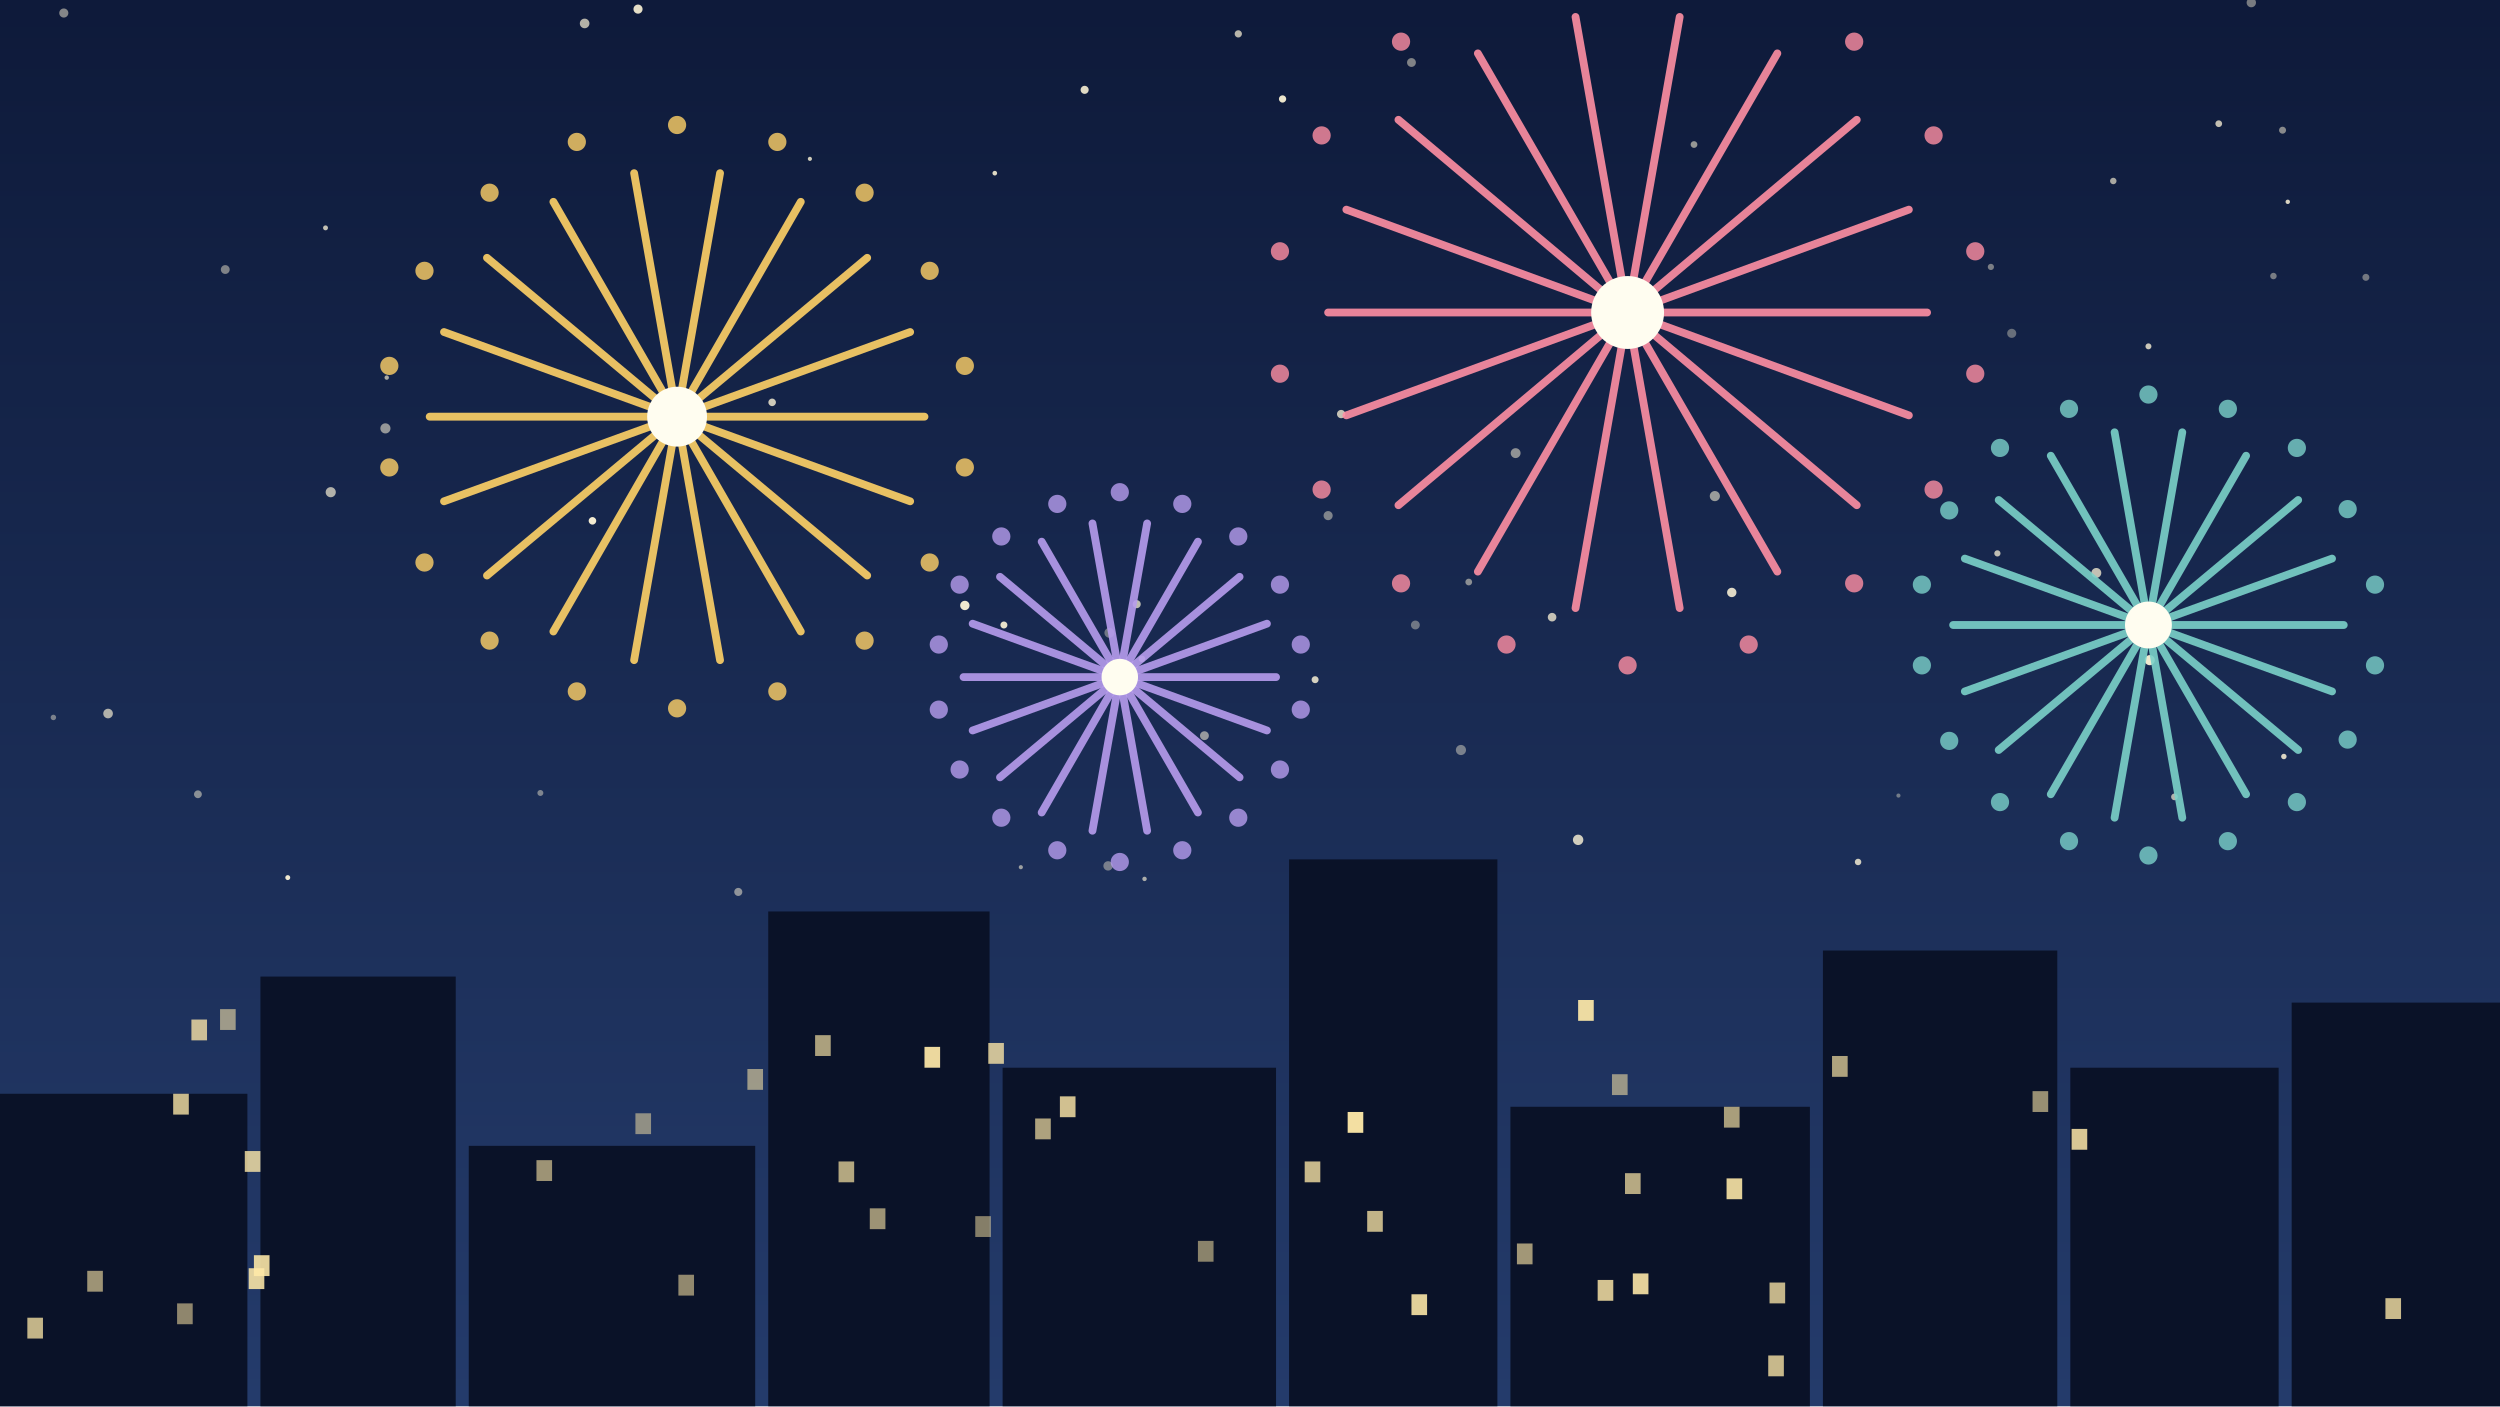
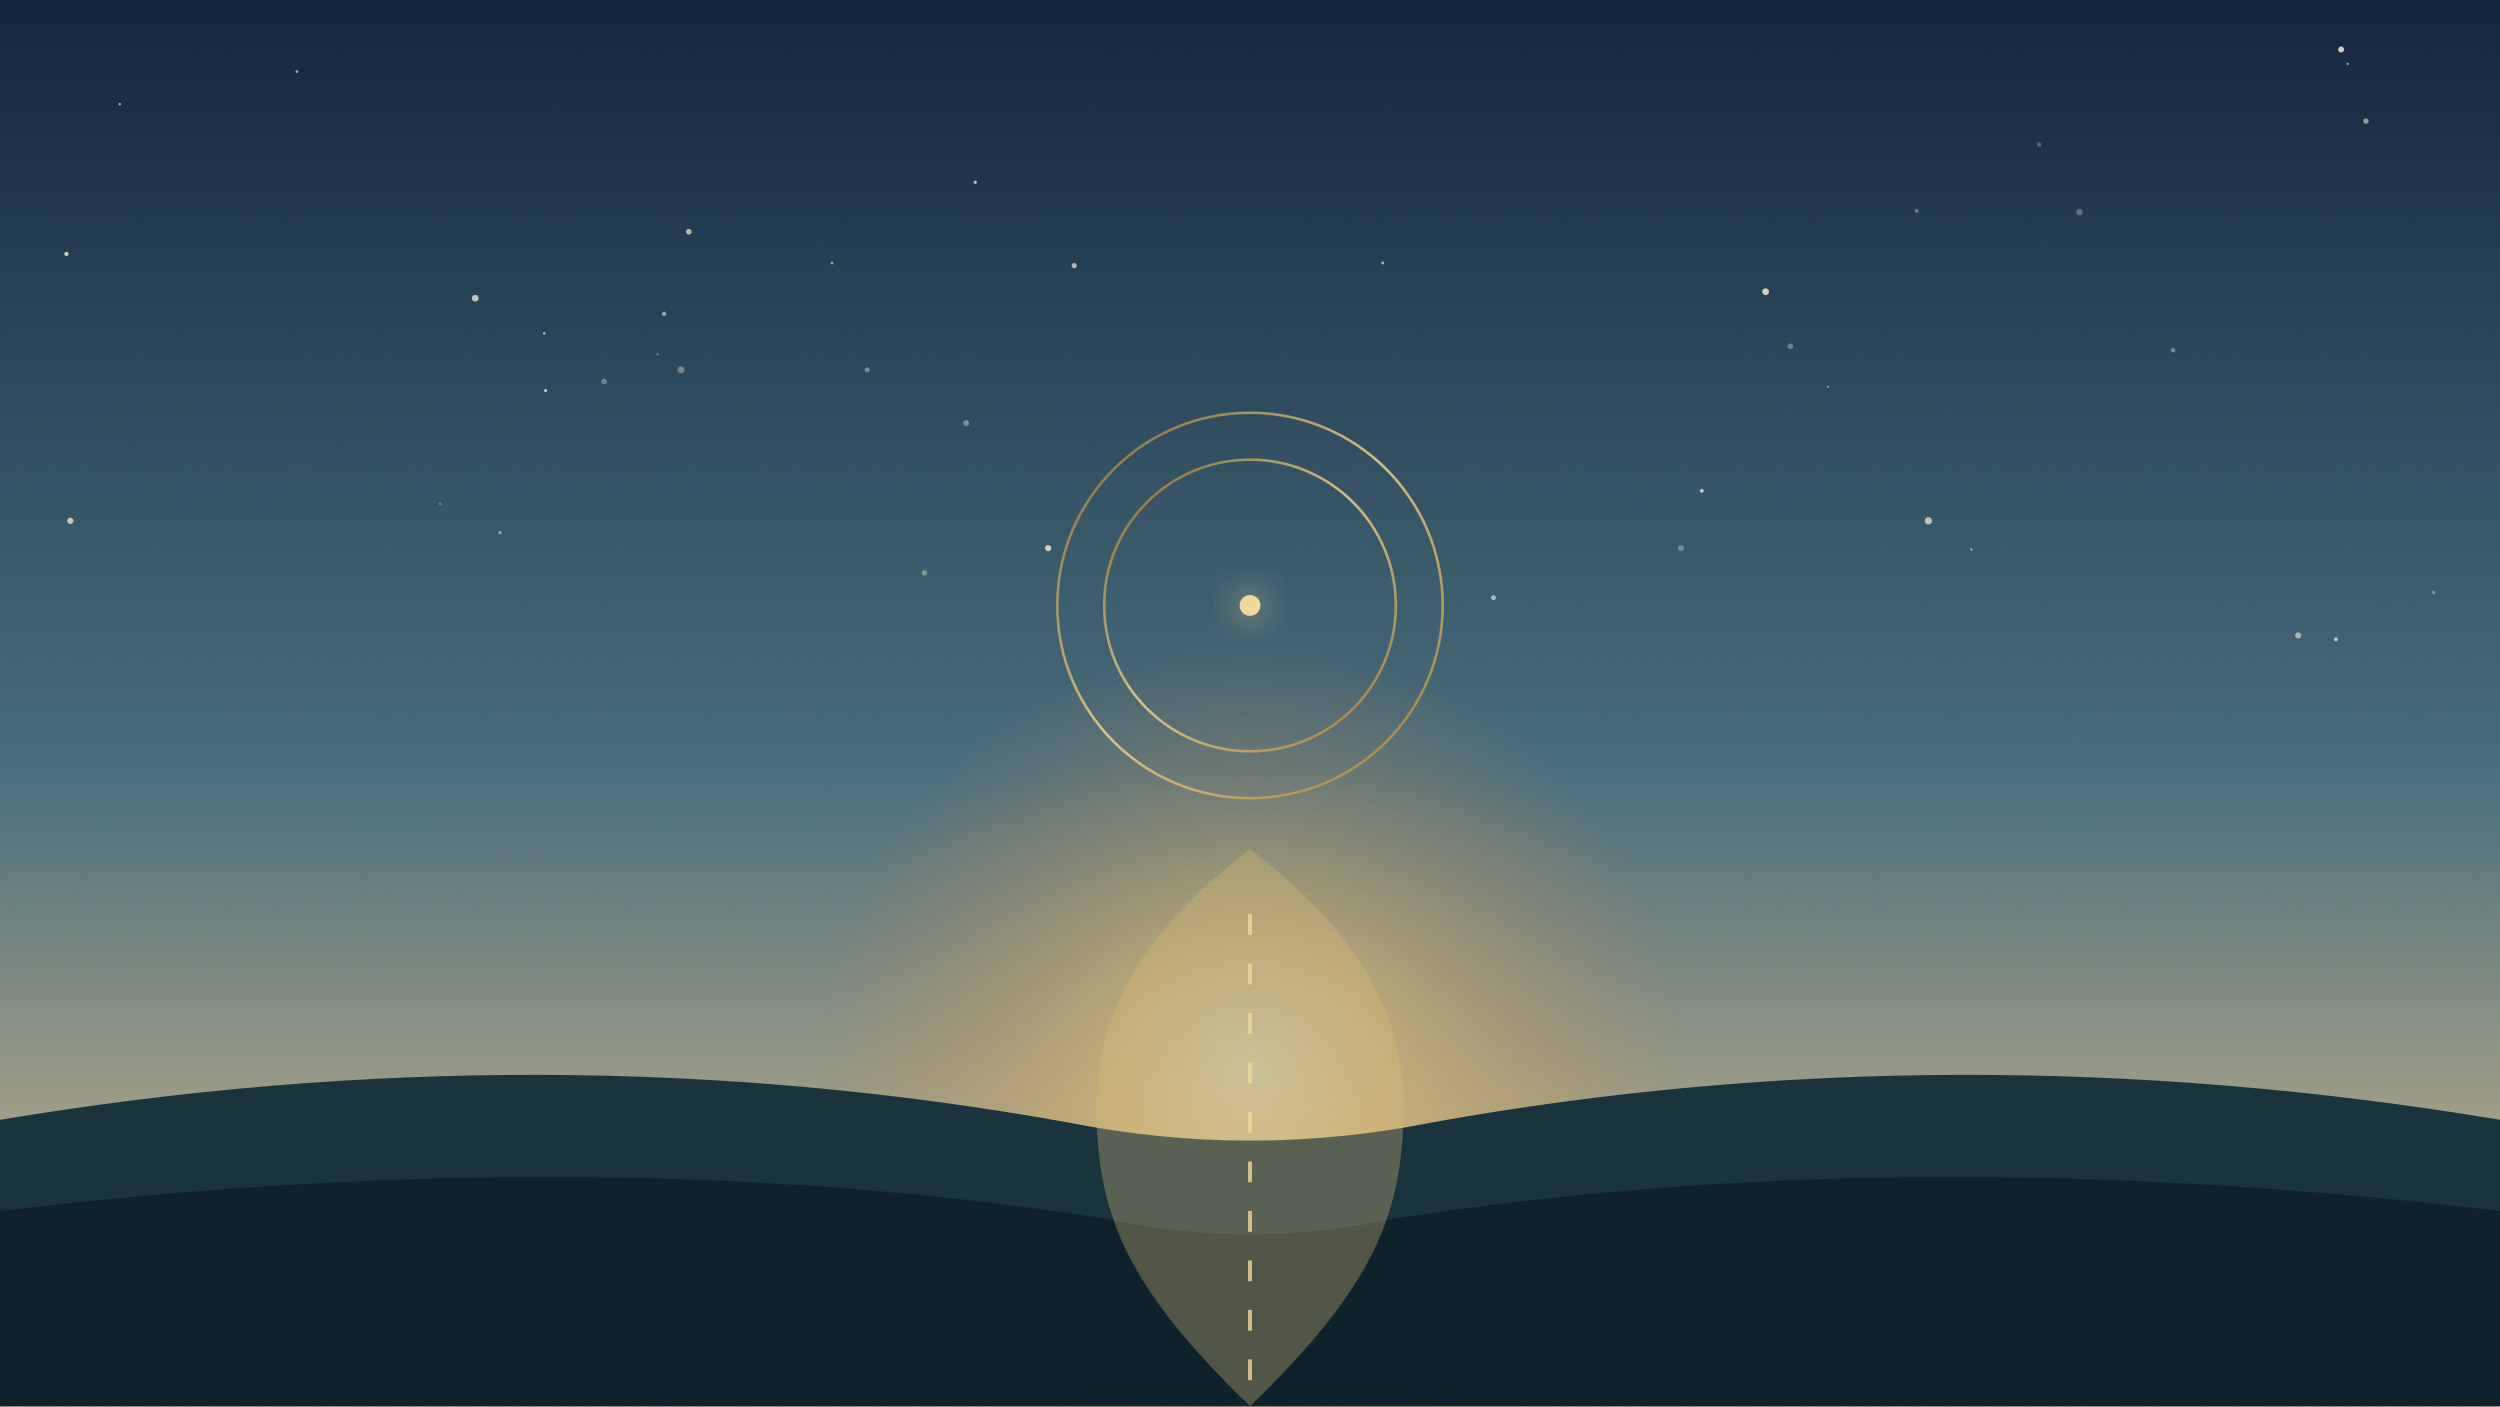
<svg xmlns="http://www.w3.org/2000/svg" viewBox="0 0 1920 1080">
  <defs>
-     <linearGradient id="night3" x1="0" y1="0" x2="0" y2="1">
-       <stop offset="0" stop-color="#0E1A3A" />
-       <stop offset="1" stop-color="#243B6B" />
+     <filter id="grain" x="-10%" y="-10%" width="120%" height="120%">
+       <feTurbulence type="fractalNoise" baseFrequency=".72" numOctaves="3" seed="12" />
+       <feColorMatrix type="saturate" values="0" />
+     </filter>
+     <filter id="soft" x="-80%" y="-80%" width="260%" height="260%">
+       <feGaussianBlur stdDeviation="28" />
+     </filter>
+     <filter id="glow" x="-120%" y="-120%" width="340%" height="340%">
+       <feGaussianBlur stdDeviation="13" result="b" />
+       <feMerge>
+         <feMergeNode in="b" />
+         <feMergeNode in="SourceGraphic" />
+       </feMerge>
+     </filter>
+     <linearGradient id="gold" x1="0" y1="0" x2="1" y2="1">
+       <stop offset="0" stop-color="#8D6828" />
+       <stop offset=".48" stop-color="#F5D994" />
+       <stop offset="1" stop-color="#A97B2D" />
+     </linearGradient>
+     <linearGradient id="bNight" x1="0" y1="0" x2="0" y2="1">
+       <stop stop-color="#071426" />
+       <stop offset=".6" stop-color="#142C45" />
+       <stop offset="1" stop-color="#27465B" />
+     </linearGradient>
+     <radialGradient id="flame">
+       <stop stop-color="#FFF7CF" />
+       <stop offset=".3" stop-color="#F4C66C" />
+       <stop offset="1" stop-color="#E38945" stop-opacity="0" />
+     </radialGradient>
+     <linearGradient id="dawn" x1="0" y1="0" x2="0" y2="1">
+       <stop stop-color="#10243B" />
+       <stop offset=".55" stop-color="#486D7B" />
+       <stop offset="1" stop-color="#E6C58D" />
    </linearGradient>
  </defs>
-   <rect width="1920" height="1080" fill="url(#night3)" />
-   <circle cx="741" cy="465" r="3.6" fill="#FFF6D8" opacity="0.94" />
-   <circle cx="951" cy="26" r="2.8" fill="#FFF6D8" opacity="0.70" />
-   <circle cx="1670" cy="612" r="2.6" fill="#FFF6D8" opacity="0.67" />
-   <circle cx="877" cy="506" r="2.5" fill="#FFF6D8" opacity="0.74" />
-   <circle cx="296" cy="329" r="3.9" fill="#FFF6D8" opacity="0.55" />
-   <circle cx="1330" cy="455" r="3.6" fill="#FFF6D8" opacity="0.86" />
-   <circle cx="1650" cy="266" r="2.3" fill="#FFF6D8" opacity="0.78" />
-   <circle cx="1458" cy="611" r="1.6" fill="#FFF6D8" opacity="0.39" />
-   <circle cx="1212" cy="645" r="4.0" fill="#FFF6D8" opacity="0.80" />
-   <circle cx="833" cy="69" r="3.1" fill="#FFF6D8" opacity="0.87" />
-   <circle cx="852" cy="486" r="3.8" fill="#FFF6D8" opacity="0.38" />
-   <circle cx="1529" cy="205" r="2.4" fill="#FFF6D8" opacity="0.44" />
-   <circle cx="1020" cy="396" r="3.5" fill="#FFF6D8" opacity="0.45" />
-   <circle cx="152" cy="610" r="3.0" fill="#FFF6D8" opacity="0.49" />
-   <circle cx="1753" cy="100" r="2.7" fill="#FFF6D8" opacity="0.50" />
-   <circle cx="490" cy="7" r="3.5" fill="#FFF6D8" opacity="0.89" />
-   <circle cx="1301" cy="111" r="2.6" fill="#FFF6D8" opacity="0.56" />
-   <circle cx="1128" cy="447" r="2.6" fill="#FFF6D8" opacity="0.50" />
-   <circle cx="1623" cy="139" r="2.5" fill="#FFF6D8" opacity="0.64" />
-   <circle cx="455" cy="400" r="2.9" fill="#FFF6D8" opacity="0.95" />
-   <circle cx="567" cy="685" r="3.1" fill="#FFF6D8" opacity="0.51" />
-   <circle cx="1087" cy="480" r="3.4" fill="#FFF6D8" opacity="0.38" />
-   <circle cx="1164" cy="348" r="3.8" fill="#FFF6D8" opacity="0.52" />
-   <circle cx="1534" cy="425" r="2.4" fill="#FFF6D8" opacity="0.73" />
-   <circle cx="1192" cy="474" r="3.3" fill="#FFF6D8" opacity="0.75" />
-   <circle cx="1610" cy="440" r="3.8" fill="#FFF6D8" opacity="0.74" />
-   <circle cx="593" cy="309" r="2.9" fill="#FFF6D8" opacity="0.79" />
-   <circle cx="173" cy="207" r="3.4" fill="#FFF6D8" opacity="0.46" />
-   <circle cx="254" cy="378" r="3.9" fill="#FFF6D8" opacity="0.67" />
-   <circle cx="1754" cy="581" r="2.1" fill="#FFF6D8" opacity="0.84" />
-   <circle cx="925" cy="565" r="3.4" fill="#FFF6D8" opacity="0.55" />
-   <circle cx="221" cy="674" r="1.9" fill="#FFF6D8" opacity="0.93" />
-   <circle cx="1651" cy="507" r="3.9" fill="#FFF6D8" opacity="0.93" />
-   <circle cx="1545" cy="256" r="3.5" fill="#FFF6D8" opacity="0.36" />
-   <circle cx="1030" cy="318" r="3.2" fill="#FFF6D8" opacity="0.75" />
-   <circle cx="1122" cy="576" r="3.9" fill="#FFF6D8" opacity="0.42" />
-   <circle cx="449" cy="18" r="3.7" fill="#FFF6D8" opacity="0.69" />
-   <circle cx="1757" cy="155" r="1.7" fill="#FFF6D8" opacity="0.84" />
-   <circle cx="1746" cy="212" r="2.5" fill="#FFF6D8" opacity="0.43" />
-   <circle cx="1817" cy="213" r="2.7" fill="#FFF6D8" opacity="0.41" />
-   <circle cx="1704" cy="95" r="2.6" fill="#FFF6D8" opacity="0.75" />
-   <circle cx="1427" cy="662" r="2.5" fill="#FFF6D8" opacity="0.80" />
-   <circle cx="297" cy="290" r="1.7" fill="#FFF6D8" opacity="0.64" />
-   <circle cx="784" cy="666" r="1.6" fill="#FFF6D8" opacity="0.57" />
-   <circle cx="851" cy="665" r="3.6" fill="#FFF6D8" opacity="0.41" />
-   <circle cx="1317" cy="381" r="3.9" fill="#FFF6D8" opacity="0.57" />
-   <circle cx="764" cy="133" r="1.8" fill="#FFF6D8" opacity="0.86" />
-   <circle cx="873" cy="464" r="3.1" fill="#FFF6D8" opacity="0.71" />
-   <circle cx="41" cy="551" r="2.1" fill="#FFF6D8" opacity="0.43" />
-   <circle cx="1084" cy="48" r="3.4" fill="#FFF6D8" opacity="0.47" />
-   <circle cx="415" cy="609" r="2.3" fill="#FFF6D8" opacity="0.44" />
-   <circle cx="1729" cy="2" r="3.6" fill="#FFF6D8" opacity="0.44" />
-   <circle cx="250" cy="175" r="1.9" fill="#FFF6D8" opacity="0.75" />
-   <circle cx="49" cy="10" r="3.5" fill="#FFF6D8" opacity="0.49" />
-   <circle cx="622" cy="122" r="1.6" fill="#FFF6D8" opacity="0.80" />
-   <circle cx="1010" cy="522" r="2.7" fill="#FFF6D8" opacity="0.82" />
-   <circle cx="985" cy="76" r="2.8" fill="#FFF6D8" opacity="0.92" />
-   <circle cx="83" cy="548" r="3.7" fill="#FFF6D8" opacity="0.66" />
-   <circle cx="879" cy="675" r="1.7" fill="#FFF6D8" opacity="0.64" />
-   <circle cx="771" cy="480" r="2.7" fill="#FFF6D8" opacity="0.90" />
-   <line x1="520" y1="320" x2="710" y2="320" stroke="#FFD166" stroke-width="6" stroke-linecap="round" opacity="0.9" />
-   <line x1="520" y1="320" x2="699" y2="385" stroke="#FFD166" stroke-width="6" stroke-linecap="round" opacity="0.9" />
-   <line x1="520" y1="320" x2="666" y2="442" stroke="#FFD166" stroke-width="6" stroke-linecap="round" opacity="0.9" />
-   <line x1="520" y1="320" x2="615" y2="485" stroke="#FFD166" stroke-width="6" stroke-linecap="round" opacity="0.9" />
-   <line x1="520" y1="320" x2="553" y2="507" stroke="#FFD166" stroke-width="6" stroke-linecap="round" opacity="0.9" />
-   <line x1="520" y1="320" x2="487" y2="507" stroke="#FFD166" stroke-width="6" stroke-linecap="round" opacity="0.9" />
-   <line x1="520" y1="320" x2="425" y2="485" stroke="#FFD166" stroke-width="6" stroke-linecap="round" opacity="0.9" />
-   <line x1="520" y1="320" x2="374" y2="442" stroke="#FFD166" stroke-width="6" stroke-linecap="round" opacity="0.9" />
-   <line x1="520" y1="320" x2="341" y2="385" stroke="#FFD166" stroke-width="6" stroke-linecap="round" opacity="0.9" />
-   <line x1="520" y1="320" x2="330" y2="320" stroke="#FFD166" stroke-width="6" stroke-linecap="round" opacity="0.9" />
-   <line x1="520" y1="320" x2="341" y2="255" stroke="#FFD166" stroke-width="6" stroke-linecap="round" opacity="0.9" />
-   <line x1="520" y1="320" x2="374" y2="198" stroke="#FFD166" stroke-width="6" stroke-linecap="round" opacity="0.9" />
-   <line x1="520" y1="320" x2="425" y2="155" stroke="#FFD166" stroke-width="6" stroke-linecap="round" opacity="0.9" />
-   <line x1="520" y1="320" x2="487" y2="133" stroke="#FFD166" stroke-width="6" stroke-linecap="round" opacity="0.9" />
-   <line x1="520" y1="320" x2="553" y2="133" stroke="#FFD166" stroke-width="6" stroke-linecap="round" opacity="0.9" />
-   <line x1="520" y1="320" x2="615" y2="155" stroke="#FFD166" stroke-width="6" stroke-linecap="round" opacity="0.9" />
-   <line x1="520" y1="320" x2="666" y2="198" stroke="#FFD166" stroke-width="6" stroke-linecap="round" opacity="0.9" />
-   <line x1="520" y1="320" x2="699" y2="255" stroke="#FFD166" stroke-width="6" stroke-linecap="round" opacity="0.9" />
-   <circle cx="520" cy="320" r="23" fill="#FFFDF0" />
-   <circle cx="741" cy="359" r="7" fill="#FFD166" opacity="0.8" />
-   <circle cx="714" cy="432" r="7" fill="#FFD166" opacity="0.8" />
-   <circle cx="664" cy="492" r="7" fill="#FFD166" opacity="0.8" />
-   <circle cx="597" cy="531" r="7" fill="#FFD166" opacity="0.8" />
-   <circle cx="520" cy="544" r="7" fill="#FFD166" opacity="0.8" />
-   <circle cx="443" cy="531" r="7" fill="#FFD166" opacity="0.8" />
-   <circle cx="376" cy="492" r="7" fill="#FFD166" opacity="0.8" />
-   <circle cx="326" cy="432" r="7" fill="#FFD166" opacity="0.8" />
-   <circle cx="299" cy="359" r="7" fill="#FFD166" opacity="0.8" />
-   <circle cx="299" cy="281" r="7" fill="#FFD166" opacity="0.8" />
-   <circle cx="326" cy="208" r="7" fill="#FFD166" opacity="0.8" />
-   <circle cx="376" cy="148" r="7" fill="#FFD166" opacity="0.8" />
-   <circle cx="443" cy="109" r="7" fill="#FFD166" opacity="0.8" />
-   <circle cx="520" cy="96" r="7" fill="#FFD166" opacity="0.8" />
-   <circle cx="597" cy="109" r="7" fill="#FFD166" opacity="0.8" />
-   <circle cx="664" cy="148" r="7" fill="#FFD166" opacity="0.8" />
-   <circle cx="714" cy="208" r="7" fill="#FFD166" opacity="0.8" />
-   <circle cx="741" cy="281" r="7" fill="#FFD166" opacity="0.8" />
-   <line x1="1250" y1="240" x2="1480" y2="240" stroke="#FF8FA3" stroke-width="6" stroke-linecap="round" opacity="0.9" />
-   <line x1="1250" y1="240" x2="1466" y2="319" stroke="#FF8FA3" stroke-width="6" stroke-linecap="round" opacity="0.9" />
-   <line x1="1250" y1="240" x2="1426" y2="388" stroke="#FF8FA3" stroke-width="6" stroke-linecap="round" opacity="0.9" />
-   <line x1="1250" y1="240" x2="1365" y2="439" stroke="#FF8FA3" stroke-width="6" stroke-linecap="round" opacity="0.9" />
-   <line x1="1250" y1="240" x2="1290" y2="467" stroke="#FF8FA3" stroke-width="6" stroke-linecap="round" opacity="0.9" />
-   <line x1="1250" y1="240" x2="1210" y2="467" stroke="#FF8FA3" stroke-width="6" stroke-linecap="round" opacity="0.9" />
-   <line x1="1250" y1="240" x2="1135" y2="439" stroke="#FF8FA3" stroke-width="6" stroke-linecap="round" opacity="0.9" />
-   <line x1="1250" y1="240" x2="1074" y2="388" stroke="#FF8FA3" stroke-width="6" stroke-linecap="round" opacity="0.9" />
-   <line x1="1250" y1="240" x2="1034" y2="319" stroke="#FF8FA3" stroke-width="6" stroke-linecap="round" opacity="0.9" />
-   <line x1="1250" y1="240" x2="1020" y2="240" stroke="#FF8FA3" stroke-width="6" stroke-linecap="round" opacity="0.9" />
-   <line x1="1250" y1="240" x2="1034" y2="161" stroke="#FF8FA3" stroke-width="6" stroke-linecap="round" opacity="0.9" />
-   <line x1="1250" y1="240" x2="1074" y2="92" stroke="#FF8FA3" stroke-width="6" stroke-linecap="round" opacity="0.9" />
-   <line x1="1250" y1="240" x2="1135" y2="41" stroke="#FF8FA3" stroke-width="6" stroke-linecap="round" opacity="0.9" />
-   <line x1="1250" y1="240" x2="1210" y2="13" stroke="#FF8FA3" stroke-width="6" stroke-linecap="round" opacity="0.9" />
-   <line x1="1250" y1="240" x2="1290" y2="13" stroke="#FF8FA3" stroke-width="6" stroke-linecap="round" opacity="0.9" />
-   <line x1="1250" y1="240" x2="1365" y2="41" stroke="#FF8FA3" stroke-width="6" stroke-linecap="round" opacity="0.9" />
-   <line x1="1250" y1="240" x2="1426" y2="92" stroke="#FF8FA3" stroke-width="6" stroke-linecap="round" opacity="0.9" />
-   <line x1="1250" y1="240" x2="1466" y2="161" stroke="#FF8FA3" stroke-width="6" stroke-linecap="round" opacity="0.9" />
-   <circle cx="1250" cy="240" r="28" fill="#FFFDF0" />
-   <circle cx="1517" cy="287" r="7" fill="#FF8FA3" opacity="0.8" />
-   <circle cx="1485" cy="376" r="7" fill="#FF8FA3" opacity="0.8" />
-   <circle cx="1424" cy="448" r="7" fill="#FF8FA3" opacity="0.8" />
-   <circle cx="1343" cy="495" r="7" fill="#FF8FA3" opacity="0.8" />
-   <circle cx="1250" cy="511" r="7" fill="#FF8FA3" opacity="0.8" />
-   <circle cx="1157" cy="495" r="7" fill="#FF8FA3" opacity="0.8" />
-   <circle cx="1076" cy="448" r="7" fill="#FF8FA3" opacity="0.8" />
-   <circle cx="1015" cy="376" r="7" fill="#FF8FA3" opacity="0.8" />
-   <circle cx="983" cy="287" r="7" fill="#FF8FA3" opacity="0.8" />
-   <circle cx="983" cy="193" r="7" fill="#FF8FA3" opacity="0.8" />
-   <circle cx="1015" cy="104" r="7" fill="#FF8FA3" opacity="0.8" />
-   <circle cx="1076" cy="32" r="7" fill="#FF8FA3" opacity="0.8" />
-   <circle cx="1157" cy="-15" r="7" fill="#FF8FA3" opacity="0.8" />
-   <circle cx="1250" cy="-31" r="7" fill="#FF8FA3" opacity="0.8" />
-   <circle cx="1343" cy="-15" r="7" fill="#FF8FA3" opacity="0.8" />
-   <circle cx="1424" cy="32" r="7" fill="#FF8FA3" opacity="0.8" />
-   <circle cx="1485" cy="104" r="7" fill="#FF8FA3" opacity="0.8" />
-   <circle cx="1517" cy="193" r="7" fill="#FF8FA3" opacity="0.8" />
-   <line x1="1650" y1="480" x2="1800" y2="480" stroke="#7BD1C9" stroke-width="6" stroke-linecap="round" opacity="0.9" />
-   <line x1="1650" y1="480" x2="1791" y2="531" stroke="#7BD1C9" stroke-width="6" stroke-linecap="round" opacity="0.9" />
-   <line x1="1650" y1="480" x2="1765" y2="576" stroke="#7BD1C9" stroke-width="6" stroke-linecap="round" opacity="0.9" />
-   <line x1="1650" y1="480" x2="1725" y2="610" stroke="#7BD1C9" stroke-width="6" stroke-linecap="round" opacity="0.9" />
-   <line x1="1650" y1="480" x2="1676" y2="628" stroke="#7BD1C9" stroke-width="6" stroke-linecap="round" opacity="0.9" />
-   <line x1="1650" y1="480" x2="1624" y2="628" stroke="#7BD1C9" stroke-width="6" stroke-linecap="round" opacity="0.9" />
-   <line x1="1650" y1="480" x2="1575" y2="610" stroke="#7BD1C9" stroke-width="6" stroke-linecap="round" opacity="0.9" />
-   <line x1="1650" y1="480" x2="1535" y2="576" stroke="#7BD1C9" stroke-width="6" stroke-linecap="round" opacity="0.9" />
-   <line x1="1650" y1="480" x2="1509" y2="531" stroke="#7BD1C9" stroke-width="6" stroke-linecap="round" opacity="0.9" />
-   <line x1="1650" y1="480" x2="1500" y2="480" stroke="#7BD1C9" stroke-width="6" stroke-linecap="round" opacity="0.9" />
-   <line x1="1650" y1="480" x2="1509" y2="429" stroke="#7BD1C9" stroke-width="6" stroke-linecap="round" opacity="0.9" />
-   <line x1="1650" y1="480" x2="1535" y2="384" stroke="#7BD1C9" stroke-width="6" stroke-linecap="round" opacity="0.9" />
-   <line x1="1650" y1="480" x2="1575" y2="350" stroke="#7BD1C9" stroke-width="6" stroke-linecap="round" opacity="0.9" />
-   <line x1="1650" y1="480" x2="1624" y2="332" stroke="#7BD1C9" stroke-width="6" stroke-linecap="round" opacity="0.9" />
-   <line x1="1650" y1="480" x2="1676" y2="332" stroke="#7BD1C9" stroke-width="6" stroke-linecap="round" opacity="0.9" />
-   <line x1="1650" y1="480" x2="1725" y2="350" stroke="#7BD1C9" stroke-width="6" stroke-linecap="round" opacity="0.9" />
-   <line x1="1650" y1="480" x2="1765" y2="384" stroke="#7BD1C9" stroke-width="6" stroke-linecap="round" opacity="0.9" />
-   <line x1="1650" y1="480" x2="1791" y2="429" stroke="#7BD1C9" stroke-width="6" stroke-linecap="round" opacity="0.9" />
-   <circle cx="1650" cy="480" r="18" fill="#FFFDF0" />
-   <circle cx="1824" cy="511" r="7" fill="#7BD1C9" opacity="0.8" />
-   <circle cx="1803" cy="568" r="7" fill="#7BD1C9" opacity="0.8" />
-   <circle cx="1764" cy="616" r="7" fill="#7BD1C9" opacity="0.8" />
-   <circle cx="1711" cy="646" r="7" fill="#7BD1C9" opacity="0.8" />
-   <circle cx="1650" cy="657" r="7" fill="#7BD1C9" opacity="0.8" />
-   <circle cx="1589" cy="646" r="7" fill="#7BD1C9" opacity="0.8" />
-   <circle cx="1536" cy="616" r="7" fill="#7BD1C9" opacity="0.8" />
-   <circle cx="1497" cy="569" r="7" fill="#7BD1C9" opacity="0.8" />
-   <circle cx="1476" cy="511" r="7" fill="#7BD1C9" opacity="0.8" />
-   <circle cx="1476" cy="449" r="7" fill="#7BD1C9" opacity="0.8" />
-   <circle cx="1497" cy="392" r="7" fill="#7BD1C9" opacity="0.8" />
-   <circle cx="1536" cy="344" r="7" fill="#7BD1C9" opacity="0.8" />
-   <circle cx="1589" cy="314" r="7" fill="#7BD1C9" opacity="0.8" />
-   <circle cx="1650" cy="303" r="7" fill="#7BD1C9" opacity="0.8" />
-   <circle cx="1711" cy="314" r="7" fill="#7BD1C9" opacity="0.8" />
-   <circle cx="1764" cy="344" r="7" fill="#7BD1C9" opacity="0.8" />
-   <circle cx="1803" cy="391" r="7" fill="#7BD1C9" opacity="0.8" />
-   <circle cx="1824" cy="449" r="7" fill="#7BD1C9" opacity="0.8" />
-   <line x1="860" y1="520" x2="980" y2="520" stroke="#B79CED" stroke-width="6" stroke-linecap="round" opacity="0.9" />
-   <line x1="860" y1="520" x2="973" y2="561" stroke="#B79CED" stroke-width="6" stroke-linecap="round" opacity="0.9" />
-   <line x1="860" y1="520" x2="952" y2="597" stroke="#B79CED" stroke-width="6" stroke-linecap="round" opacity="0.9" />
-   <line x1="860" y1="520" x2="920" y2="624" stroke="#B79CED" stroke-width="6" stroke-linecap="round" opacity="0.9" />
-   <line x1="860" y1="520" x2="881" y2="638" stroke="#B79CED" stroke-width="6" stroke-linecap="round" opacity="0.9" />
-   <line x1="860" y1="520" x2="839" y2="638" stroke="#B79CED" stroke-width="6" stroke-linecap="round" opacity="0.9" />
-   <line x1="860" y1="520" x2="800" y2="624" stroke="#B79CED" stroke-width="6" stroke-linecap="round" opacity="0.9" />
-   <line x1="860" y1="520" x2="768" y2="597" stroke="#B79CED" stroke-width="6" stroke-linecap="round" opacity="0.9" />
-   <line x1="860" y1="520" x2="747" y2="561" stroke="#B79CED" stroke-width="6" stroke-linecap="round" opacity="0.9" />
-   <line x1="860" y1="520" x2="740" y2="520" stroke="#B79CED" stroke-width="6" stroke-linecap="round" opacity="0.9" />
-   <line x1="860" y1="520" x2="747" y2="479" stroke="#B79CED" stroke-width="6" stroke-linecap="round" opacity="0.9" />
-   <line x1="860" y1="520" x2="768" y2="443" stroke="#B79CED" stroke-width="6" stroke-linecap="round" opacity="0.9" />
-   <line x1="860" y1="520" x2="800" y2="416" stroke="#B79CED" stroke-width="6" stroke-linecap="round" opacity="0.9" />
-   <line x1="860" y1="520" x2="839" y2="402" stroke="#B79CED" stroke-width="6" stroke-linecap="round" opacity="0.9" />
-   <line x1="860" y1="520" x2="881" y2="402" stroke="#B79CED" stroke-width="6" stroke-linecap="round" opacity="0.9" />
-   <line x1="860" y1="520" x2="920" y2="416" stroke="#B79CED" stroke-width="6" stroke-linecap="round" opacity="0.9" />
-   <line x1="860" y1="520" x2="952" y2="443" stroke="#B79CED" stroke-width="6" stroke-linecap="round" opacity="0.9" />
-   <line x1="860" y1="520" x2="973" y2="479" stroke="#B79CED" stroke-width="6" stroke-linecap="round" opacity="0.9" />
-   <circle cx="860" cy="520" r="14" fill="#FFFDF0" />
-   <circle cx="999" cy="545" r="7" fill="#B79CED" opacity="0.8" />
-   <circle cx="983" cy="591" r="7" fill="#B79CED" opacity="0.8" />
-   <circle cx="951" cy="628" r="7" fill="#B79CED" opacity="0.8" />
-   <circle cx="908" cy="653" r="7" fill="#B79CED" opacity="0.8" />
-   <circle cx="860" cy="662" r="7" fill="#B79CED" opacity="0.8" />
-   <circle cx="812" cy="653" r="7" fill="#B79CED" opacity="0.8" />
-   <circle cx="769" cy="628" r="7" fill="#B79CED" opacity="0.8" />
-   <circle cx="737" cy="591" r="7" fill="#B79CED" opacity="0.8" />
-   <circle cx="721" cy="545" r="7" fill="#B79CED" opacity="0.8" />
-   <circle cx="721" cy="495" r="7" fill="#B79CED" opacity="0.8" />
-   <circle cx="737" cy="449" r="7" fill="#B79CED" opacity="0.8" />
-   <circle cx="769" cy="412" r="7" fill="#B79CED" opacity="0.8" />
-   <circle cx="812" cy="387" r="7" fill="#B79CED" opacity="0.8" />
-   <circle cx="860" cy="378" r="7" fill="#B79CED" opacity="0.8" />
-   <circle cx="908" cy="387" r="7" fill="#B79CED" opacity="0.8" />
-   <circle cx="951" cy="412" r="7" fill="#B79CED" opacity="0.8" />
-   <circle cx="983" cy="449" r="7" fill="#B79CED" opacity="0.8" />
-   <circle cx="999" cy="495" r="7" fill="#B79CED" opacity="0.8" />
-   <rect x="0" y="840" width="190" height="240" fill="#0A1228" />
-   <rect x="200" y="750" width="150" height="330" fill="#0A1228" />
-   <rect x="360" y="880" width="220" height="200" fill="#0A1228" />
-   <rect x="590" y="700" width="170" height="380" fill="#0A1228" />
-   <rect x="770" y="820" width="210" height="260" fill="#0A1228" />
-   <rect x="990" y="660" width="160" height="420" fill="#0A1228" />
-   <rect x="1160" y="850" width="230" height="230" fill="#0A1228" />
-   <rect x="1400" y="730" width="180" height="350" fill="#0A1228" />
-   <rect x="1590" y="820" width="160" height="260" fill="#0A1228" />
-   <rect x="1760" y="770" width="160" height="310" fill="#0A1228" />
-   <rect x="147" y="783" width="12" height="16" fill="#FFE9A8" opacity="0.77" />
-   <rect x="133" y="840" width="12" height="16" fill="#FFE9A8" opacity="0.78" />
-   <rect x="1035" y="854" width="12" height="16" fill="#FFE9A8" opacity="0.95" />
-   <rect x="1002" y="892" width="12" height="16" fill="#FFE9A8" opacity="0.77" />
-   <rect x="195" y="964" width="12" height="16" fill="#FFE9A8" opacity="0.88" />
-   <rect x="1227" y="983" width="12" height="16" fill="#FFE9A8" opacity="0.82" />
-   <rect x="412" y="891" width="12" height="16" fill="#FFE9A8" opacity="0.60" />
-   <rect x="644" y="892" width="12" height="16" fill="#FFE9A8" opacity="0.69" />
-   <rect x="188" y="884" width="12" height="16" fill="#FFE9A8" opacity="0.80" />
-   <rect x="710" y="804" width="12" height="16" fill="#FFE9A8" opacity="0.92" />
-   <rect x="136" y="1001" width="12" height="16" fill="#FFE9A8" opacity="0.54" />
-   <rect x="191" y="974" width="12" height="16" fill="#FFE9A8" opacity="0.87" />
-   <rect x="1050" y="930" width="12" height="16" fill="#FFE9A8" opacity="0.75" />
-   <rect x="626" y="795" width="12" height="16" fill="#FFE9A8" opacity="0.66" />
-   <rect x="1254" y="978" width="12" height="16" fill="#FFE9A8" opacity="0.89" />
-   <rect x="1358" y="1041" width="12" height="16" fill="#FFE9A8" opacity="0.77" />
-   <rect x="668" y="928" width="12" height="16" fill="#FFE9A8" opacity="0.60" />
-   <rect x="1238" y="825" width="12" height="16" fill="#FFE9A8" opacity="0.55" />
-   <rect x="1591" y="867" width="12" height="16" fill="#FFE9A8" opacity="0.84" />
-   <rect x="1084" y="994" width="12" height="16" fill="#FFE9A8" opacity="0.88" />
-   <rect x="1832" y="997" width="12" height="16" fill="#FFE9A8" opacity="0.78" />
-   <rect x="1212" y="768" width="12" height="16" fill="#FFE9A8" opacity="0.92" />
-   <rect x="1561" y="838" width="12" height="16" fill="#FFE9A8" opacity="0.58" />
-   <rect x="1324" y="850" width="12" height="16" fill="#FFE9A8" opacity="0.65" />
-   <rect x="21" y="1012" width="12" height="16" fill="#FFE9A8" opacity="0.75" />
-   <rect x="759" y="801" width="12" height="16" fill="#FFE9A8" opacity="0.78" />
-   <rect x="67" y="976" width="12" height="16" fill="#FFE9A8" opacity="0.60" />
-   <rect x="795" y="859" width="12" height="16" fill="#FFE9A8" opacity="0.67" />
-   <rect x="1359" y="985" width="12" height="16" fill="#FFE9A8" opacity="0.76" />
-   <rect x="169" y="775" width="12" height="16" fill="#FFE9A8" opacity="0.57" />
-   <rect x="1165" y="955" width="12" height="16" fill="#FFE9A8" opacity="0.62" />
-   <rect x="1248" y="901" width="12" height="16" fill="#FFE9A8" opacity="0.70" />
-   <rect x="521" y="979" width="12" height="16" fill="#FFE9A8" opacity="0.55" />
-   <rect x="814" y="842" width="12" height="16" fill="#FFE9A8" opacity="0.81" />
-   <rect x="920" y="953" width="12" height="16" fill="#FFE9A8" opacity="0.52" />
-   <rect x="749" y="934" width="12" height="16" fill="#FFE9A8" opacity="0.50" />
-   <rect x="574" y="821" width="12" height="16" fill="#FFE9A8" opacity="0.56" />
-   <rect x="488" y="855" width="12" height="16" fill="#FFE9A8" opacity="0.50" />
-   <rect x="1407" y="811" width="12" height="16" fill="#FFE9A8" opacity="0.67" />
-   <rect x="1326" y="905" width="12" height="16" fill="#FFE9A8" opacity="0.88" />
+   <rect width="1920" height="1080" fill="url(#dawn)" />
+   <circle cx="1291" cy="421" r="2.4" fill="#FFF4D5" opacity="0.32" />
+   <circle cx="505" cy="272" r="0.9" fill="#FFF4D5" opacity="0.35" />
+   <circle cx="529" cy="178" r="2.2" fill="#FFF4D5" opacity="0.68" />
+   <circle cx="51" cy="195" r="1.6" fill="#FFF4D5" opacity="0.84" />
+   <circle cx="1375" cy="266" r="2.2" fill="#FFF4D5" opacity="0.32" />
+   <circle cx="523" cy="284" r="2.7" fill="#FFF4D5" opacity="0.36" />
+   <circle cx="384" cy="409" r="1.3" fill="#FFF4D5" opacity="0.49" />
+   <circle cx="1798" cy="38" r="2.3" fill="#FFF4D5" opacity="0.81" />
+   <circle cx="510" cy="241" r="1.7" fill="#FFF4D5" opacity="0.52" />
+   <circle cx="338" cy="387" r="0.9" fill="#FFF4D5" opacity="0.37" />
+   <circle cx="1514" cy="422" r="0.8" fill="#FFF4D5" opacity="0.78" />
+   <circle cx="825" cy="204" r="2.0" fill="#FFF4D5" opacity="0.68" />
+   <circle cx="666" cy="284" r="1.9" fill="#FFF4D5" opacity="0.40" />
+   <circle cx="1404" cy="297" r="0.9" fill="#FFF4D5" opacity="0.46" />
+   <circle cx="1817" cy="93" r="2.1" fill="#FFF4D5" opacity="0.54" />
+   <circle cx="1147" cy="459" r="1.9" fill="#FFF4D5" opacity="0.61" />
+   <circle cx="54" cy="400" r="2.4" fill="#FFF4D5" opacity="0.74" />
+   <circle cx="1566" cy="111" r="1.7" fill="#FFF4D5" opacity="0.29" />
+   <circle cx="1765" cy="488" r="2.4" fill="#FFF4D5" opacity="0.57" />
+   <circle cx="419" cy="300" r="1.2" fill="#FFF4D5" opacity="0.79" />
+   <circle cx="1669" cy="269" r="1.7" fill="#FFF4D5" opacity="0.38" />
+   <circle cx="1794" cy="491" r="1.6" fill="#FFF4D5" opacity="0.66" />
+   <circle cx="749" cy="140" r="1.3" fill="#FFF4D5" opacity="0.69" />
+   <circle cx="1869" cy="455" r="1.3" fill="#FFF4D5" opacity="0.39" />
+   <circle cx="639" cy="202" r="1.1" fill="#FFF4D5" opacity="0.56" />
+   <circle cx="92" cy="80" r="1.0" fill="#FFF4D5" opacity="0.61" />
+   <circle cx="1356" cy="224" r="2.6" fill="#FFF4D5" opacity="0.81" />
+   <circle cx="1481" cy="400" r="2.8" fill="#FFF4D5" opacity="0.69" />
+   <circle cx="710" cy="440" r="2.1" fill="#FFF4D5" opacity="0.39" />
+   <circle cx="228" cy="55" r="1.0" fill="#FFF4D5" opacity="0.71" />
+   <circle cx="1803" cy="49" r="1.0" fill="#FFF4D5" opacity="0.56" />
+   <circle cx="1597" cy="163" r="2.5" fill="#FFF4D5" opacity="0.29" />
+   <circle cx="1062" cy="202" r="1.1" fill="#FFF4D5" opacity="0.68" />
+   <circle cx="1472" cy="162" r="1.5" fill="#FFF4D5" opacity="0.37" />
+   <circle cx="418" cy="256" r="1.0" fill="#FFF4D5" opacity="0.72" />
+   <circle cx="464" cy="293" r="2.2" fill="#FFF4D5" opacity="0.33" />
+   <circle cx="742" cy="325" r="2.3" fill="#FFF4D5" opacity="0.38" />
+   <circle cx="805" cy="421" r="2.4" fill="#FFF4D5" opacity="0.76" />
+   <circle cx="365" cy="229" r="2.6" fill="#FFF4D5" opacity="0.73" />
+   <circle cx="1307" cy="377" r="1.5" fill="#FFF4D5" opacity="0.71" />
+   <circle cx="960" cy="820" r="330" fill="url(#flame)" opacity=".48" />
+   <path d="M0 860 Q420 790 820 862 Q960 890 1100 862 Q1500 790 1920 860V1080H0Z" fill="#17323D" />
+   <path d="M0 930 Q460 875 850 936 Q960 960 1070 936 Q1460 875 1920 930V1080H0Z" fill="#0B202A" />
+   <path d="M960 1080 C865 988 844 934 842 856 C840 772 885 710 960 652 C1035 710 1080 772 1078 856 C1076 934 1055 988 960 1080Z" fill="#D5B878" opacity=".34" />
+   <path d="M960 1060V690" stroke="#F2D999" stroke-width="3" stroke-dasharray="16 22" opacity=".8" />
+   <g fill="none" stroke="url(#gold)" stroke-width="2" opacity=".8">
+     <circle cx="960" cy="465" r="112" />
+     <circle cx="960" cy="465" r="148" />
+   </g>
+   <circle cx="960" cy="465" r="8" fill="#F2D999" filter="url(#glow)" />
+   <rect width="1920" height="1080" fill="#fff" opacity=".035" filter="url(#grain)" />
</svg>
